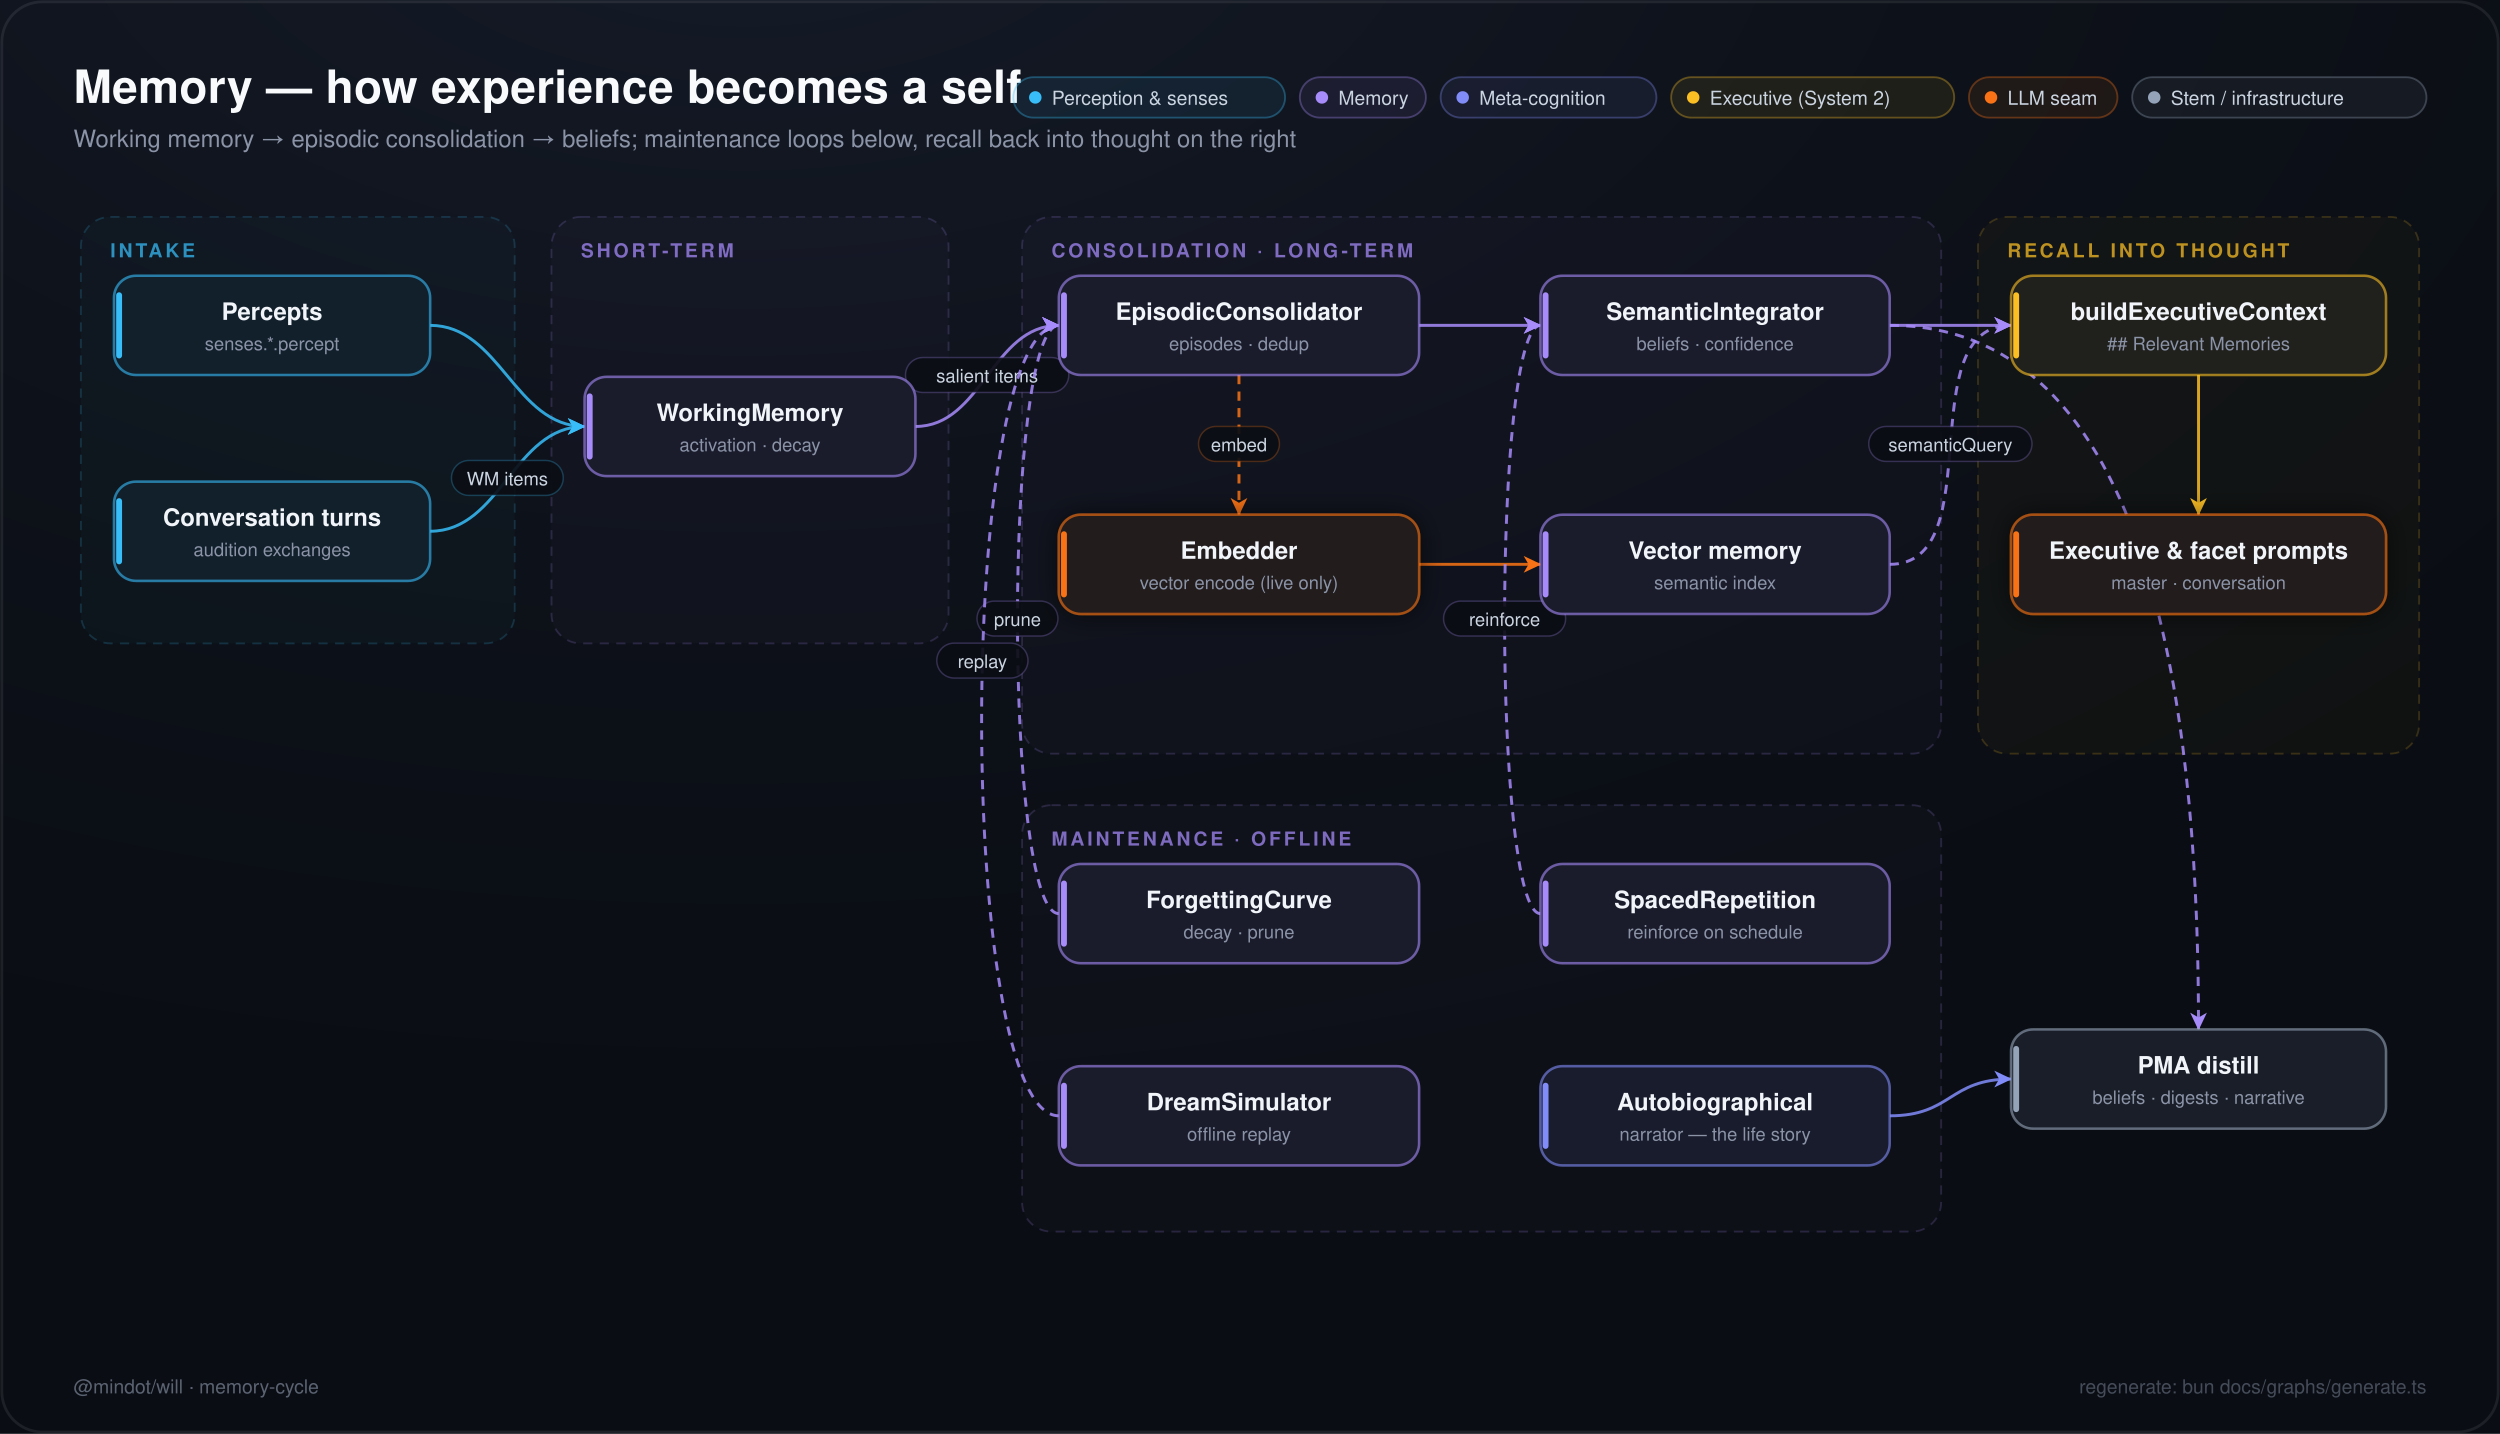
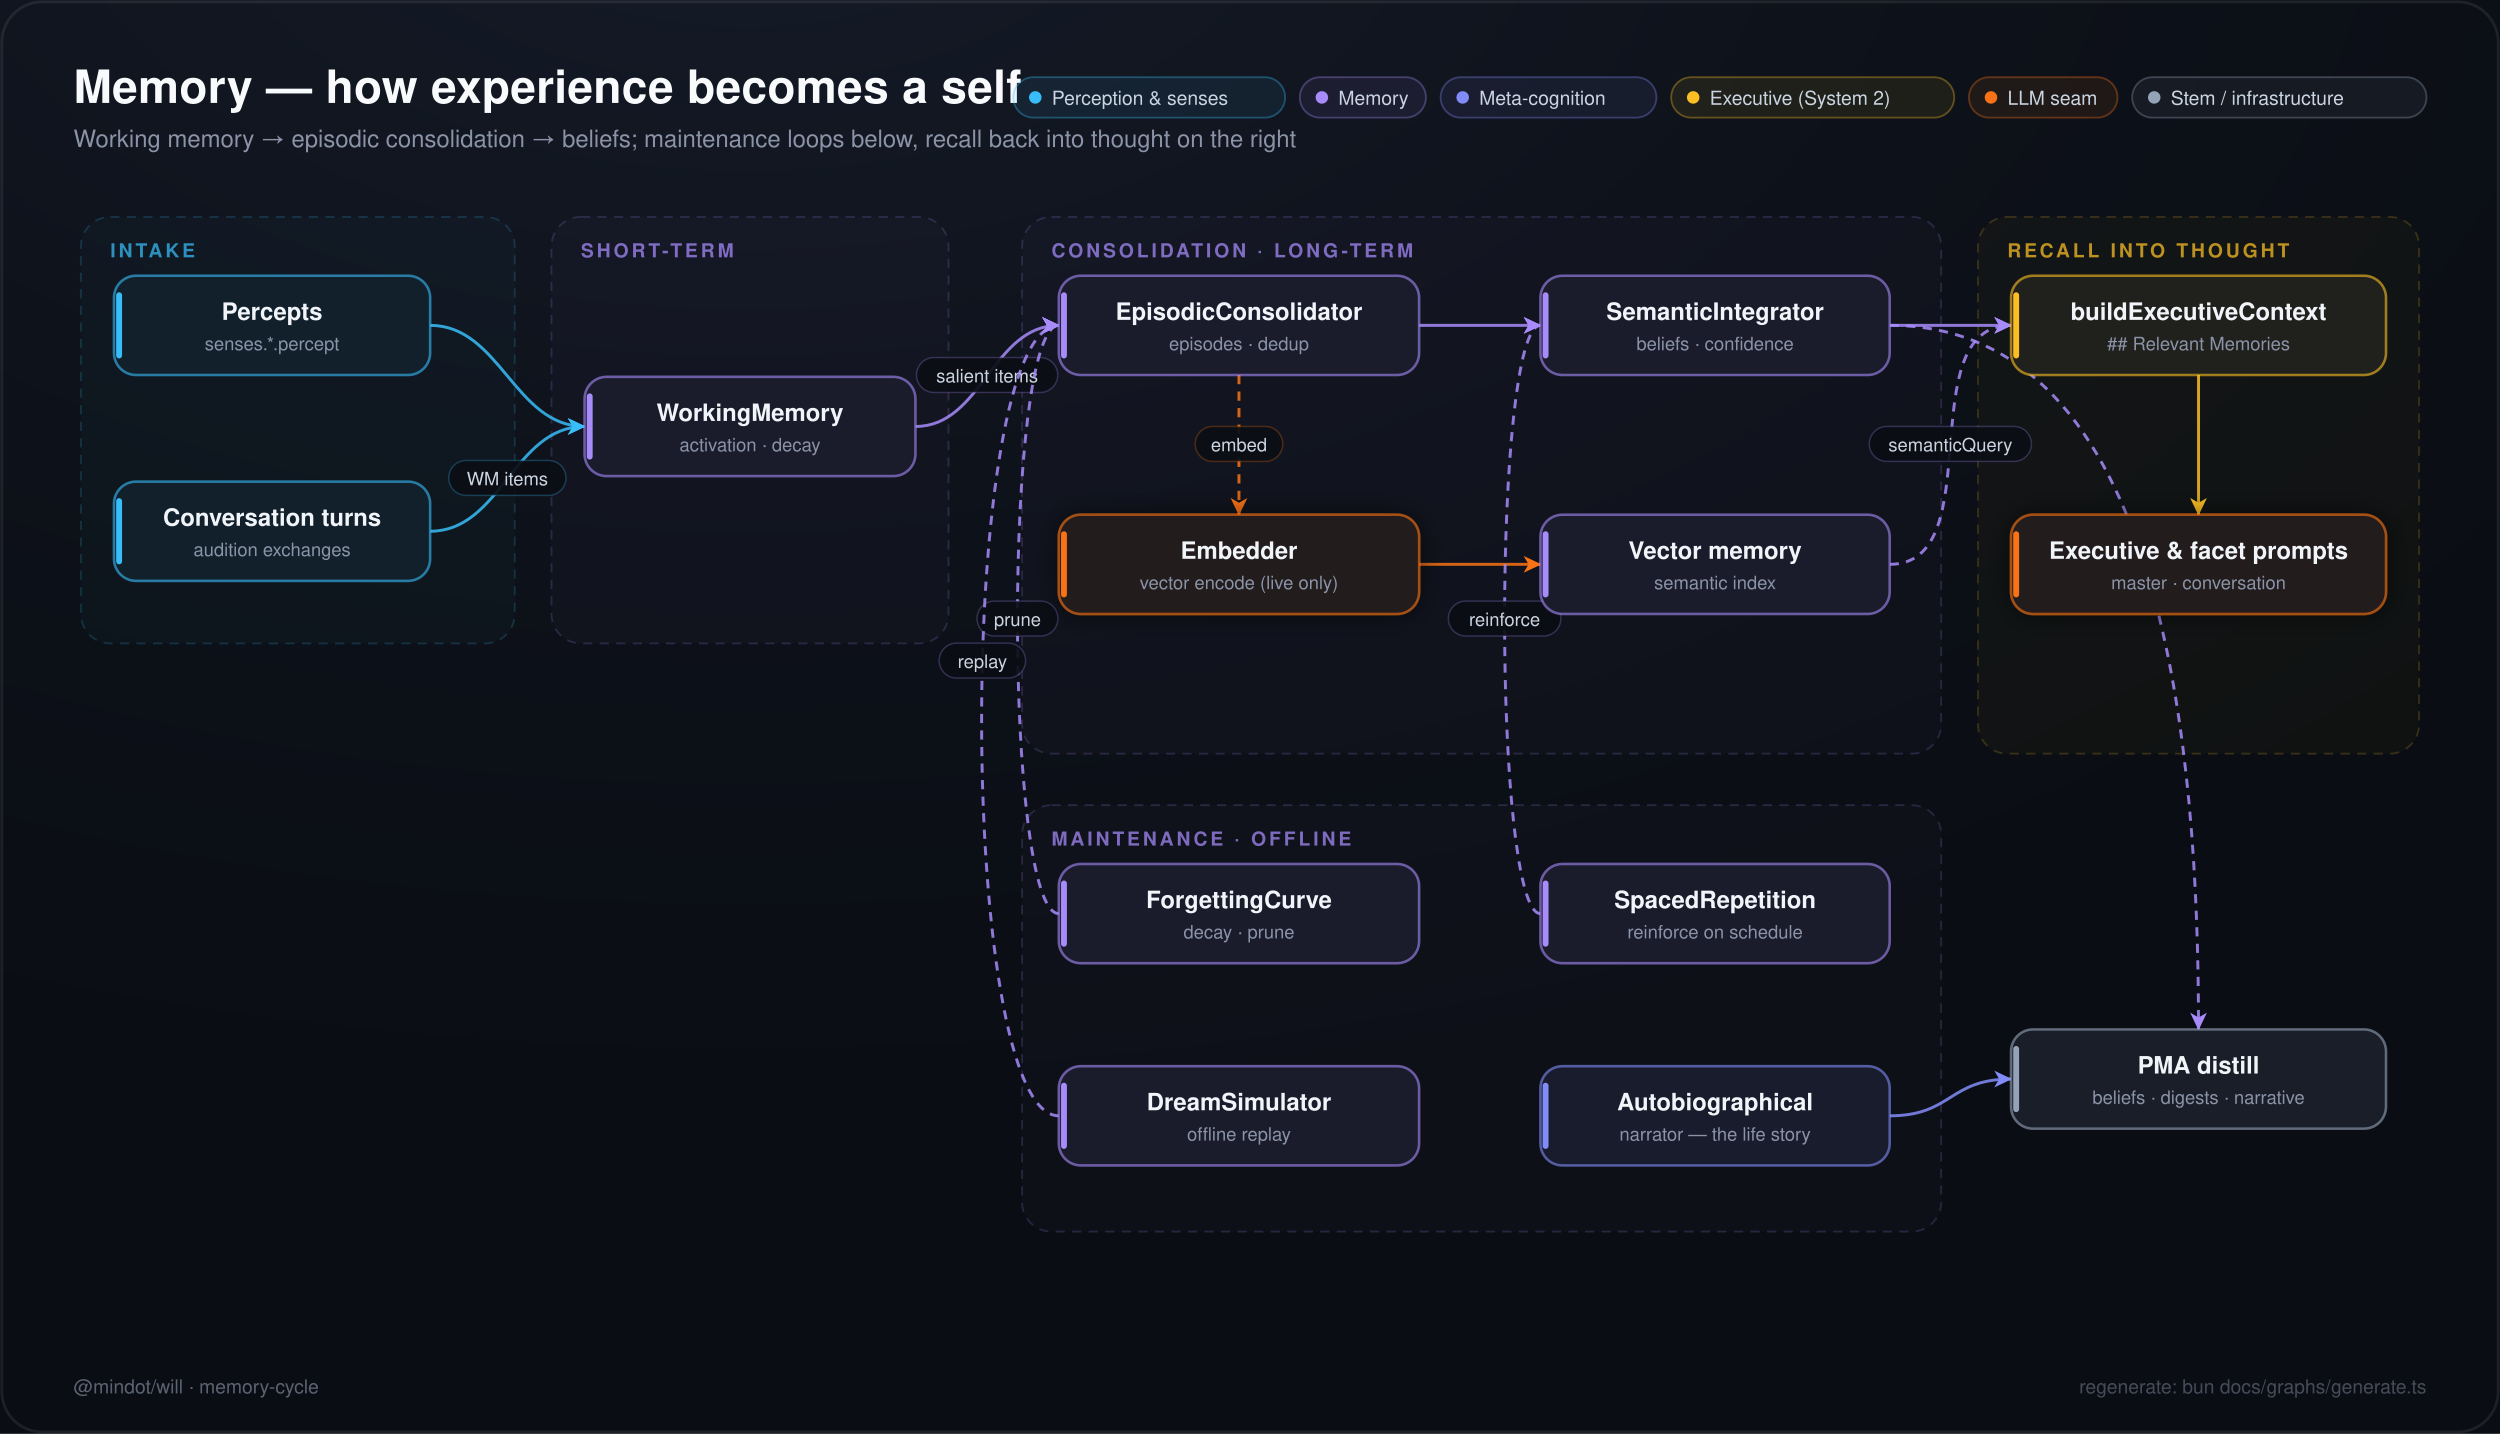
<svg xmlns="http://www.w3.org/2000/svg" width="1360" height="780" viewBox="0 0 1360 780" font-family="ui-sans-serif,-apple-system,'Segoe UI',Helvetica,Arial,sans-serif">
  <defs>
    <radialGradient id="sky" cx="30%" cy="-10%" r="90%">
      <stop offset="0%" stop-color="#151b28" />
      <stop offset="55%" stop-color="#0d1119" />
      <stop offset="100%" stop-color="#0a0d13" />
    </radialGradient>
    <filter id="glow" x="-60%" y="-60%" width="220%" height="220%">
      <feDropShadow dx="0" dy="0" stdDeviation="7" flood-opacity="0.55" />
    </filter>
    <marker id="arr-38bdf8" viewBox="0 0 10 10" refX="8.4" refY="5" markerWidth="7.5" markerHeight="7.5" orient="auto-start-reverse">
      <path d="M 0.8 1.2 L 8.8 5 L 0.8 8.8 L 3 5 Z" fill="#38bdf8" />
    </marker>
    <marker id="arr-a78bfa" viewBox="0 0 10 10" refX="8.4" refY="5" markerWidth="7.5" markerHeight="7.5" orient="auto-start-reverse">
      <path d="M 0.8 1.2 L 8.8 5 L 0.8 8.8 L 3 5 Z" fill="#a78bfa" />
    </marker>
    <marker id="arr-f97316" viewBox="0 0 10 10" refX="8.4" refY="5" markerWidth="7.5" markerHeight="7.5" orient="auto-start-reverse">
      <path d="M 0.8 1.2 L 8.8 5 L 0.8 8.8 L 3 5 Z" fill="#f97316" />
    </marker>
    <marker id="arr-fbbf24" viewBox="0 0 10 10" refX="8.4" refY="5" markerWidth="7.5" markerHeight="7.5" orient="auto-start-reverse">
      <path d="M 0.8 1.2 L 8.8 5 L 0.8 8.8 L 3 5 Z" fill="#fbbf24" />
    </marker>
    <marker id="arr-818cf8" viewBox="0 0 10 10" refX="8.4" refY="5" markerWidth="7.5" markerHeight="7.5" orient="auto-start-reverse">
      <path d="M 0.8 1.2 L 8.8 5 L 0.8 8.8 L 3 5 Z" fill="#818cf8" />
    </marker>
  </defs>
  <rect width="1360" height="780" fill="url(#sky)" />
  <rect x="1" y="1" width="1358" height="778" rx="22" fill="none" stroke="#ffffff14" stroke-width="1.5" />
  <text x="40" y="56" font-size="25" font-weight="700" fill="#f8fafc" letter-spacing="0.2">Memory — how experience becomes a self</text>
  <text x="40" y="80" font-size="13" fill="#8b93a7">Working memory → episodic consolidation → beliefs; maintenance loops below, recall back into thought on the right</text>
  <rect x="1159.9" y="42" width="160.1" height="22" rx="11" fill="#94a3b814" stroke="#94a3b855" stroke-width="1" />
  <circle cx="1171.9" cy="53" r="3.4" fill="#94a3b8" />
  <text x="1180.9" y="57" font-size="10.5" fill="#cbd5e1">Stem / infrastructure</text>
  <rect x="1071.1" y="42" width="80.8" height="22" rx="11" fill="#f9731614" stroke="#f9731655" stroke-width="1" />
  <circle cx="1083.1" cy="53" r="3.4" fill="#f97316" />
  <text x="1092.1" y="57" font-size="10.5" fill="#cbd5e1">LLM seam</text>
  <rect x="909.1" y="42" width="154" height="22" rx="11" fill="#fbbf2414" stroke="#fbbf2455" stroke-width="1" />
  <circle cx="921.1" cy="53" r="3.4" fill="#fbbf24" />
  <text x="930.1" y="57" font-size="10.5" fill="#cbd5e1">Executive (System 2)</text>
  <rect x="783.7" y="42" width="117.4" height="22" rx="11" fill="#818cf814" stroke="#818cf855" stroke-width="1" />
  <circle cx="795.7" cy="53" r="3.4" fill="#818cf8" />
  <text x="804.7" y="57" font-size="10.5" fill="#cbd5e1">Meta-cognition</text>
  <rect x="707.1" y="42" width="68.6" height="22" rx="11" fill="#a78bfa14" stroke="#a78bfa55" stroke-width="1" />
  <circle cx="719.1" cy="53" r="3.4" fill="#a78bfa" />
  <text x="728.1" y="57" font-size="10.5" fill="#cbd5e1">Memory</text>
  <rect x="551.2" y="42" width="147.9" height="22" rx="11" fill="#38bdf814" stroke="#38bdf855" stroke-width="1" />
  <circle cx="563.2" cy="53" r="3.4" fill="#38bdf8" />
  <text x="572.2" y="57" font-size="10.5" fill="#cbd5e1">Perception &amp; senses</text>
  <rect x="44" y="118" width="236" height="232" rx="16" fill="#38bdf807" stroke="#38bdf82e" stroke-width="1" stroke-dasharray="5 4" />
  <text x="60" y="140" font-size="10.5" font-weight="700" letter-spacing="1.6" fill="#38bdf8bb">INTAKE</text>
  <rect x="300" y="118" width="216" height="232" rx="16" fill="#a78bfa07" stroke="#a78bfa2e" stroke-width="1" stroke-dasharray="5 4" />
  <text x="316" y="140" font-size="10.5" font-weight="700" letter-spacing="1.6" fill="#a78bfabb">SHORT-TERM</text>
  <rect x="556" y="118" width="500" height="292" rx="16" fill="#a78bfa07" stroke="#a78bfa2e" stroke-width="1" stroke-dasharray="5 4" />
  <text x="572" y="140" font-size="10.5" font-weight="700" letter-spacing="1.6" fill="#a78bfabb">CONSOLIDATION · LONG-TERM</text>
  <rect x="556" y="438" width="500" height="232" rx="16" fill="#a78bfa07" stroke="#a78bfa2e" stroke-width="1" stroke-dasharray="5 4" />
  <text x="572" y="460" font-size="10.5" font-weight="700" letter-spacing="1.6" fill="#a78bfabb">MAINTENANCE · OFFLINE</text>
  <rect x="1076" y="118" width="240" height="292" rx="16" fill="#fbbf2407" stroke="#fbbf242e" stroke-width="1" stroke-dasharray="5 4" />
  <text x="1092" y="140" font-size="10.5" font-weight="700" letter-spacing="1.6" fill="#fbbf24bb">RECALL INTO THOUGHT</text>
  <path d="M 234 177 C 272.154 177, 279.846 232, 318 232" fill="none" stroke="#38bdf8" stroke-width="1.6" stroke-opacity="0.85" marker-end="url(#arr-38bdf8)" />
  <path d="M 234 289 C 272.575 289, 279.425 232, 318 232" fill="none" stroke="#38bdf8" stroke-width="1.6" stroke-opacity="0.85" marker-end="url(#arr-38bdf8)" />
-   <rect x="245.6" y="250.5" width="60.8" height="19" rx="9.5" fill="#0b0e14" fill-opacity="0.92" stroke="#38bdf844" stroke-width="0.8" />
+   <rect x="244.1" y="250.5" width="63.8" height="19" rx="9.5" fill="#0b0e14" fill-opacity="0.92" stroke="#38bdf844" stroke-width="0.8" />
  <text x="276" y="264" font-size="10" fill="#cbd5e1" text-anchor="middle">WM items</text>
  <path d="M 498 232 C 534.268 232, 539.732 177, 576 177" fill="none" stroke="#a78bfa" stroke-width="1.6" stroke-opacity="0.85" marker-end="url(#arr-a78bfa)" />
-   <rect x="492.6" y="194.5" width="88.8" height="19" rx="9.5" fill="#0b0e14" fill-opacity="0.92" stroke="#a78bfa44" stroke-width="0.8" />
+   <rect x="498.6" y="194.5" width="76.8" height="19" rx="9.5" fill="#0b0e14" fill-opacity="0.92" stroke="#a78bfa44" stroke-width="0.8" />
  <text x="537" y="208" font-size="10" fill="#cbd5e1" text-anchor="middle">salient items</text>
  <path d="M 674 204 C 674 238, 674 246, 674 280" fill="none" stroke="#f97316" stroke-width="1.6" stroke-opacity="0.85" stroke-dasharray="5 4" marker-end="url(#arr-f97316)" />
-   <rect x="652" y="232" width="44" height="19" rx="9.5" fill="#0b0e14" fill-opacity="0.92" stroke="#f9731644" stroke-width="0.8" />
+   <rect x="650.2" y="232" width="47.6" height="19" rx="9.5" fill="#0b0e14" fill-opacity="0.92" stroke="#f9731644" stroke-width="0.8" />
  <text x="674" y="245.5" font-size="10" fill="#cbd5e1" text-anchor="middle">embed</text>
  <path d="M 772 307 C 806 307, 804 307, 838 307" fill="none" stroke="#f97316" stroke-width="1.6" stroke-opacity="0.85" marker-end="url(#arr-f97316)" />
  <path d="M 772 177 C 806 177, 804 177, 838 177" fill="none" stroke="#a78bfa" stroke-width="1.6" stroke-opacity="0.85" marker-end="url(#arr-a78bfa)" />
  <path d="M 576 497 C 546 497, 546 177, 576 177" fill="none" stroke="#a78bfa" stroke-width="1.6" stroke-opacity="0.85" stroke-dasharray="5 4" marker-end="url(#arr-a78bfa)" />
  <rect x="531.5" y="327" width="44" height="19" rx="9.5" fill="#0b0e14" fill-opacity="0.92" stroke="#a78bfa44" stroke-width="0.8" />
  <text x="553.5" y="340.5" font-size="10" fill="#cbd5e1" text-anchor="middle">prune</text>
  <path d="M 576 607 C 520 607, 520 177, 576 177" fill="none" stroke="#a78bfa" stroke-width="1.6" stroke-opacity="0.85" stroke-dasharray="5 4" marker-end="url(#arr-a78bfa)" />
-   <rect x="509.62" y="349.857" width="49.6" height="19" rx="9.5" fill="#0b0e14" fill-opacity="0.92" stroke="#a78bfa44" stroke-width="0.8" />
+   <rect x="510.92" y="349.857" width="47" height="19" rx="9.5" fill="#0b0e14" fill-opacity="0.92" stroke="#a78bfa44" stroke-width="0.8" />
  <text x="534.42" y="363.357" font-size="10" fill="#cbd5e1" text-anchor="middle">replay</text>
  <path d="M 838 497 C 812 497, 812 177, 838 177" fill="none" stroke="#a78bfa" stroke-width="1.6" stroke-opacity="0.85" stroke-dasharray="5 4" marker-end="url(#arr-a78bfa)" />
-   <rect x="785.3" y="327" width="66.4" height="19" rx="9.5" fill="#0b0e14" fill-opacity="0.92" stroke="#a78bfa44" stroke-width="0.8" />
+   <rect x="787.9" y="327" width="61.2" height="19" rx="9.5" fill="#0b0e14" fill-opacity="0.92" stroke="#a78bfa44" stroke-width="0.8" />
  <text x="818.5" y="340.5" font-size="10" fill="#cbd5e1" text-anchor="middle">reinforce</text>
  <path d="M 1028 307 C 1083.402 307, 1038.598 177, 1094 177" fill="none" stroke="#a78bfa" stroke-width="1.6" stroke-opacity="0.85" stroke-dasharray="5 4" marker-end="url(#arr-a78bfa)" />
-   <rect x="1016.6" y="232" width="88.8" height="19" rx="9.5" fill="#0b0e14" fill-opacity="0.92" stroke="#a78bfa44" stroke-width="0.8" />
+   <rect x="1016.9" y="232" width="88.2" height="19" rx="9.5" fill="#0b0e14" fill-opacity="0.92" stroke="#a78bfa44" stroke-width="0.8" />
  <text x="1061" y="245.5" font-size="10" fill="#cbd5e1" text-anchor="middle">semanticQuery</text>
  <path d="M 1028 177 C 1062 177, 1060 177, 1094 177" fill="none" stroke="#a78bfa" stroke-width="1.6" stroke-opacity="0.85" marker-end="url(#arr-a78bfa)" />
  <path d="M 1196 204 C 1196 238, 1196 246, 1196 280" fill="none" stroke="#fbbf24" stroke-width="1.6" stroke-opacity="0.85" marker-end="url(#arr-fbbf24)" />
  <path d="M 1028 177 C 1178 177, 1196 410, 1196 560" fill="none" stroke="#a78bfa" stroke-width="1.6" stroke-opacity="0.85" stroke-dasharray="5 4" marker-end="url(#arr-a78bfa)" />
  <path d="M 1028 607 C 1062 607, 1060 587, 1094 587" fill="none" stroke="#818cf8" stroke-width="1.6" stroke-opacity="0.85" marker-end="url(#arr-818cf8)" />
  <g>
    <rect x="62" y="150" width="172" height="54" rx="12" fill="#10141d" stroke="#38bdf899" stroke-width="1.4" />
    <rect x="62" y="150" width="172" height="54" rx="12" fill="#38bdf812" />
    <rect x="63.2" y="159" width="3.2" height="36" rx="1.6" fill="#38bdf8" />
    <text x="148" y="174" font-size="13" font-weight="600" fill="#f1f5f9" text-anchor="middle">Percepts</text>
    <text x="148" y="190.5" font-size="10" fill="#8b93a7" text-anchor="middle">senses.*.percept</text>
  </g>
  <g>
    <rect x="62" y="262" width="172" height="54" rx="12" fill="#10141d" stroke="#38bdf899" stroke-width="1.4" />
    <rect x="62" y="262" width="172" height="54" rx="12" fill="#38bdf812" />
    <rect x="63.2" y="271" width="3.2" height="36" rx="1.6" fill="#38bdf8" />
    <text x="148" y="286" font-size="13" font-weight="600" fill="#f1f5f9" text-anchor="middle">Conversation turns</text>
    <text x="148" y="302.5" font-size="10" fill="#8b93a7" text-anchor="middle">audition exchanges</text>
  </g>
  <g>
    <rect x="318" y="205" width="180" height="54" rx="12" fill="#10141d" stroke="#a78bfa99" stroke-width="1.4" />
    <rect x="318" y="205" width="180" height="54" rx="12" fill="#a78bfa12" />
    <rect x="319.2" y="214" width="3.2" height="36" rx="1.6" fill="#a78bfa" />
    <text x="408" y="229" font-size="13" font-weight="600" fill="#f1f5f9" text-anchor="middle">WorkingMemory</text>
    <text x="408" y="245.5" font-size="10" fill="#8b93a7" text-anchor="middle">activation · decay</text>
  </g>
  <g>
    <rect x="576" y="150" width="196" height="54" rx="12" fill="#10141d" stroke="#a78bfa99" stroke-width="1.4" />
    <rect x="576" y="150" width="196" height="54" rx="12" fill="#a78bfa12" />
    <rect x="577.2" y="159" width="3.2" height="36" rx="1.6" fill="#a78bfa" />
    <text x="674" y="174" font-size="13" font-weight="600" fill="#f1f5f9" text-anchor="middle">EpisodicConsolidator</text>
    <text x="674" y="190.5" font-size="10" fill="#8b93a7" text-anchor="middle">episodes · dedup</text>
  </g>
  <g filter="url(#glow)" color="#f97316">
    <rect x="576" y="280" width="196" height="54" rx="12" fill="#10141d" stroke="#f9731699" stroke-width="1.4" />
    <rect x="576" y="280" width="196" height="54" rx="12" fill="#f9731612" />
    <rect x="577.2" y="289" width="3.2" height="36" rx="1.6" fill="#f97316" />
    <text x="674" y="304" font-size="13" font-weight="600" fill="#f1f5f9" text-anchor="middle">Embedder</text>
    <text x="674" y="320.5" font-size="10" fill="#8b93a7" text-anchor="middle">vector encode (live only)</text>
  </g>
  <g>
    <rect x="838" y="280" width="190" height="54" rx="12" fill="#10141d" stroke="#a78bfa99" stroke-width="1.4" />
    <rect x="838" y="280" width="190" height="54" rx="12" fill="#a78bfa12" />
    <rect x="839.2" y="289" width="3.2" height="36" rx="1.6" fill="#a78bfa" />
    <text x="933" y="304" font-size="13" font-weight="600" fill="#f1f5f9" text-anchor="middle">Vector memory</text>
    <text x="933" y="320.5" font-size="10" fill="#8b93a7" text-anchor="middle">semantic index</text>
  </g>
  <g>
    <rect x="838" y="150" width="190" height="54" rx="12" fill="#10141d" stroke="#a78bfa99" stroke-width="1.4" />
    <rect x="838" y="150" width="190" height="54" rx="12" fill="#a78bfa12" />
    <rect x="839.2" y="159" width="3.2" height="36" rx="1.6" fill="#a78bfa" />
    <text x="933" y="174" font-size="13" font-weight="600" fill="#f1f5f9" text-anchor="middle">SemanticIntegrator</text>
    <text x="933" y="190.5" font-size="10" fill="#8b93a7" text-anchor="middle">beliefs · confidence</text>
  </g>
  <g>
    <rect x="576" y="470" width="196" height="54" rx="12" fill="#10141d" stroke="#a78bfa99" stroke-width="1.4" />
    <rect x="576" y="470" width="196" height="54" rx="12" fill="#a78bfa12" />
    <rect x="577.2" y="479" width="3.2" height="36" rx="1.6" fill="#a78bfa" />
    <text x="674" y="494" font-size="13" font-weight="600" fill="#f1f5f9" text-anchor="middle">ForgettingCurve</text>
    <text x="674" y="510.5" font-size="10" fill="#8b93a7" text-anchor="middle">decay · prune</text>
  </g>
  <g>
    <rect x="576" y="580" width="196" height="54" rx="12" fill="#10141d" stroke="#a78bfa99" stroke-width="1.4" />
    <rect x="576" y="580" width="196" height="54" rx="12" fill="#a78bfa12" />
    <rect x="577.2" y="589" width="3.2" height="36" rx="1.6" fill="#a78bfa" />
    <text x="674" y="604" font-size="13" font-weight="600" fill="#f1f5f9" text-anchor="middle">DreamSimulator</text>
    <text x="674" y="620.5" font-size="10" fill="#8b93a7" text-anchor="middle">offline replay</text>
  </g>
  <g>
    <rect x="838" y="470" width="190" height="54" rx="12" fill="#10141d" stroke="#a78bfa99" stroke-width="1.4" />
    <rect x="838" y="470" width="190" height="54" rx="12" fill="#a78bfa12" />
    <rect x="839.2" y="479" width="3.2" height="36" rx="1.6" fill="#a78bfa" />
    <text x="933" y="494" font-size="13" font-weight="600" fill="#f1f5f9" text-anchor="middle">SpacedRepetition</text>
    <text x="933" y="510.5" font-size="10" fill="#8b93a7" text-anchor="middle">reinforce on schedule</text>
  </g>
  <g>
    <rect x="838" y="580" width="190" height="54" rx="12" fill="#10141d" stroke="#818cf899" stroke-width="1.4" />
    <rect x="838" y="580" width="190" height="54" rx="12" fill="#818cf812" />
    <rect x="839.2" y="589" width="3.2" height="36" rx="1.6" fill="#818cf8" />
    <text x="933" y="604" font-size="13" font-weight="600" fill="#f1f5f9" text-anchor="middle">Autobiographical</text>
    <text x="933" y="620.5" font-size="10" fill="#8b93a7" text-anchor="middle">narrator — the life story</text>
  </g>
  <g>
    <rect x="1094" y="150" width="204" height="54" rx="12" fill="#10141d" stroke="#fbbf2499" stroke-width="1.4" />
    <rect x="1094" y="150" width="204" height="54" rx="12" fill="#fbbf2412" />
    <rect x="1095.2" y="159" width="3.2" height="36" rx="1.6" fill="#fbbf24" />
    <text x="1196" y="174" font-size="13" font-weight="600" fill="#f1f5f9" text-anchor="middle">buildExecutiveContext</text>
    <text x="1196" y="190.5" font-size="10" fill="#8b93a7" text-anchor="middle">## Relevant Memories</text>
  </g>
  <g filter="url(#glow)" color="#f97316">
    <rect x="1094" y="280" width="204" height="54" rx="12" fill="#10141d" stroke="#f9731699" stroke-width="1.4" />
    <rect x="1094" y="280" width="204" height="54" rx="12" fill="#f9731612" />
    <rect x="1095.2" y="289" width="3.2" height="36" rx="1.6" fill="#f97316" />
    <text x="1196" y="304" font-size="13" font-weight="600" fill="#f1f5f9" text-anchor="middle">Executive &amp; facet prompts</text>
    <text x="1196" y="320.5" font-size="10" fill="#8b93a7" text-anchor="middle">master · conversation</text>
  </g>
  <g>
    <rect x="1094" y="560" width="204" height="54" rx="12" fill="#10141d" stroke="#94a3b899" stroke-width="1.4" />
    <rect x="1094" y="560" width="204" height="54" rx="12" fill="#94a3b812" />
    <rect x="1095.2" y="569" width="3.2" height="36" rx="1.6" fill="#94a3b8" />
    <text x="1196" y="584" font-size="13" font-weight="600" fill="#f1f5f9" text-anchor="middle">PMA distill</text>
    <text x="1196" y="600.5" font-size="10" fill="#8b93a7" text-anchor="middle">beliefs · digests · narrative</text>
  </g>
  <text x="40" y="758" font-size="10.5" fill="#5b6372">@mindot/will · memory-cycle</text>
  <text x="1320" y="758" font-size="10.5" fill="#454c59" text-anchor="end">regenerate: bun docs/graphs/generate.ts</text>
</svg>
